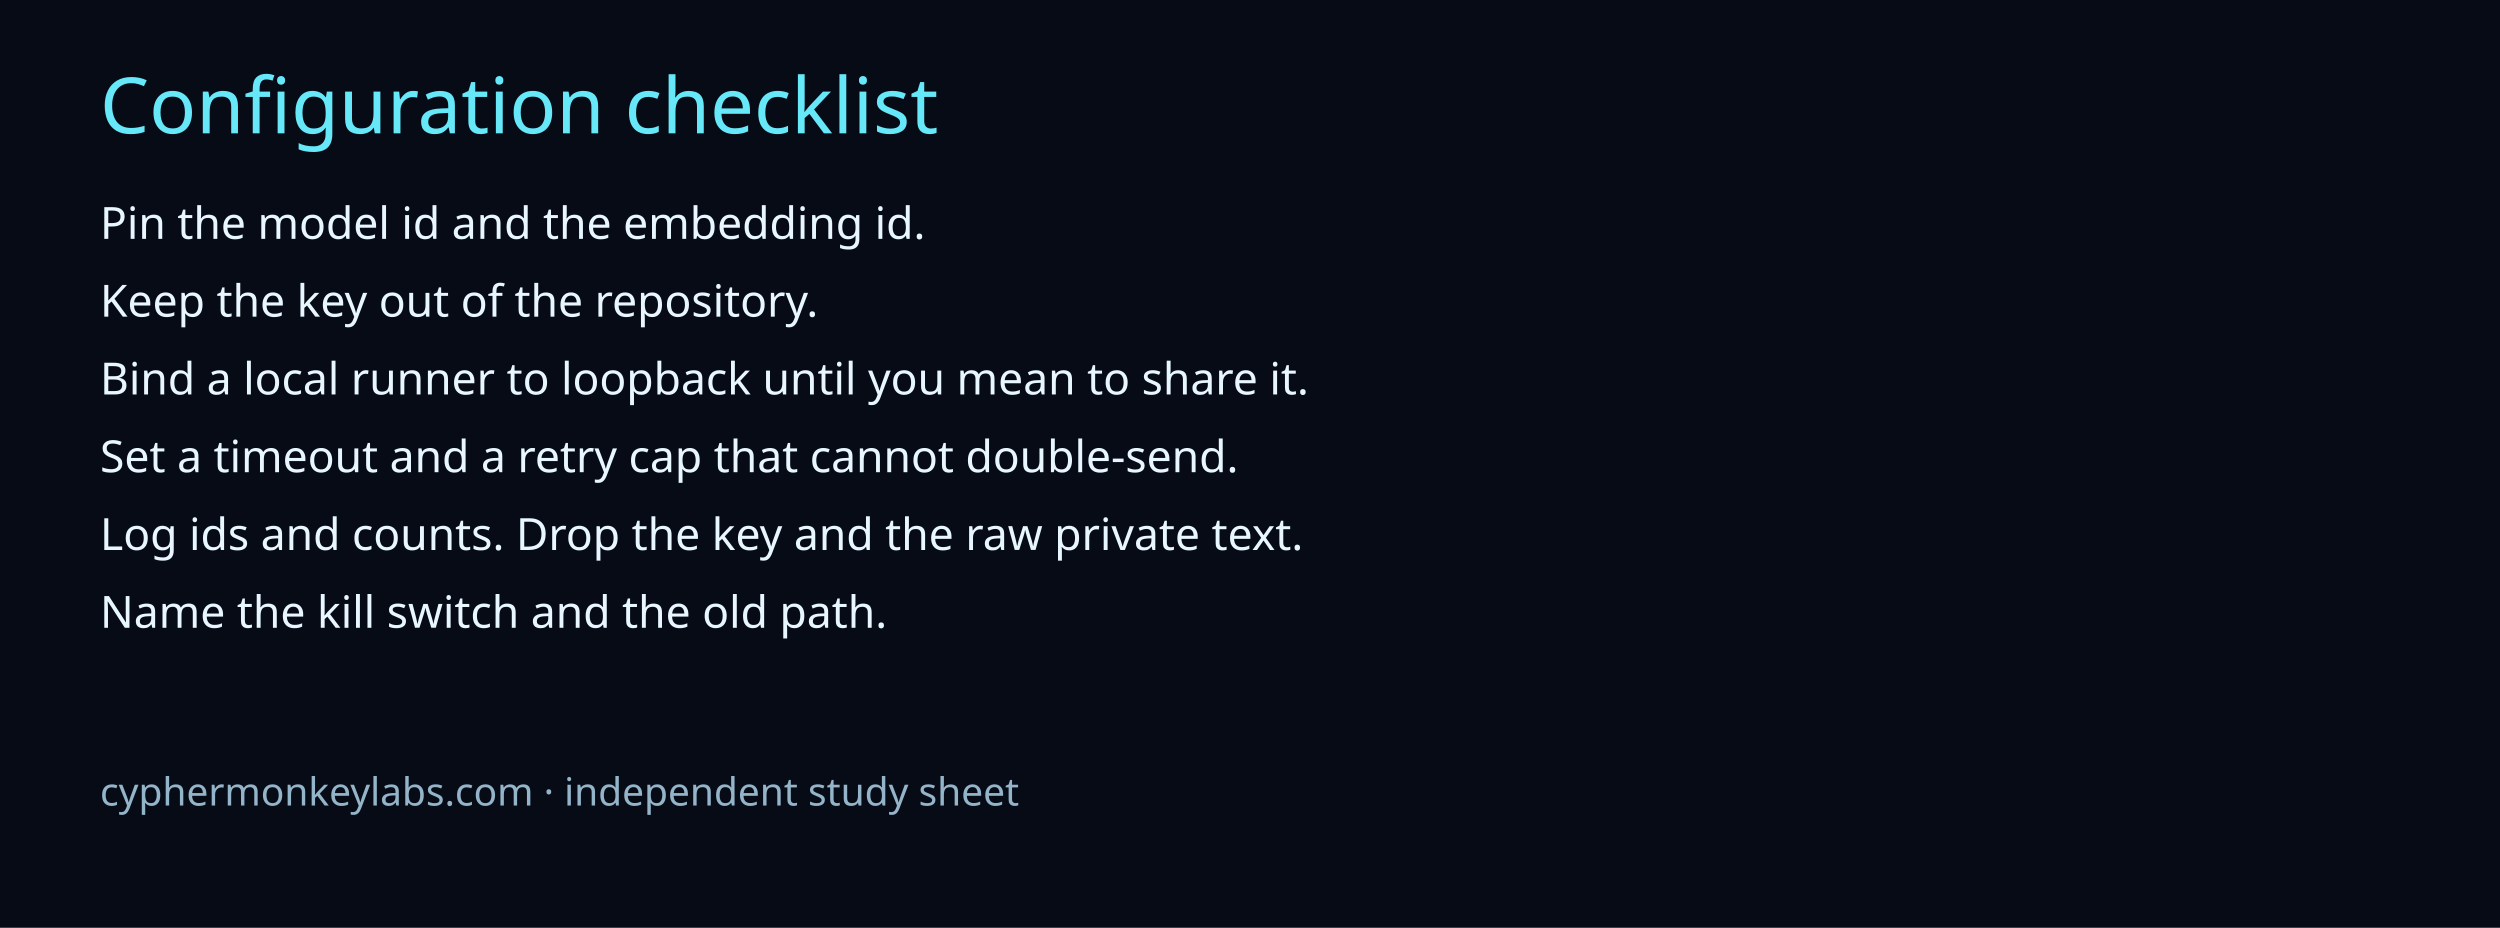
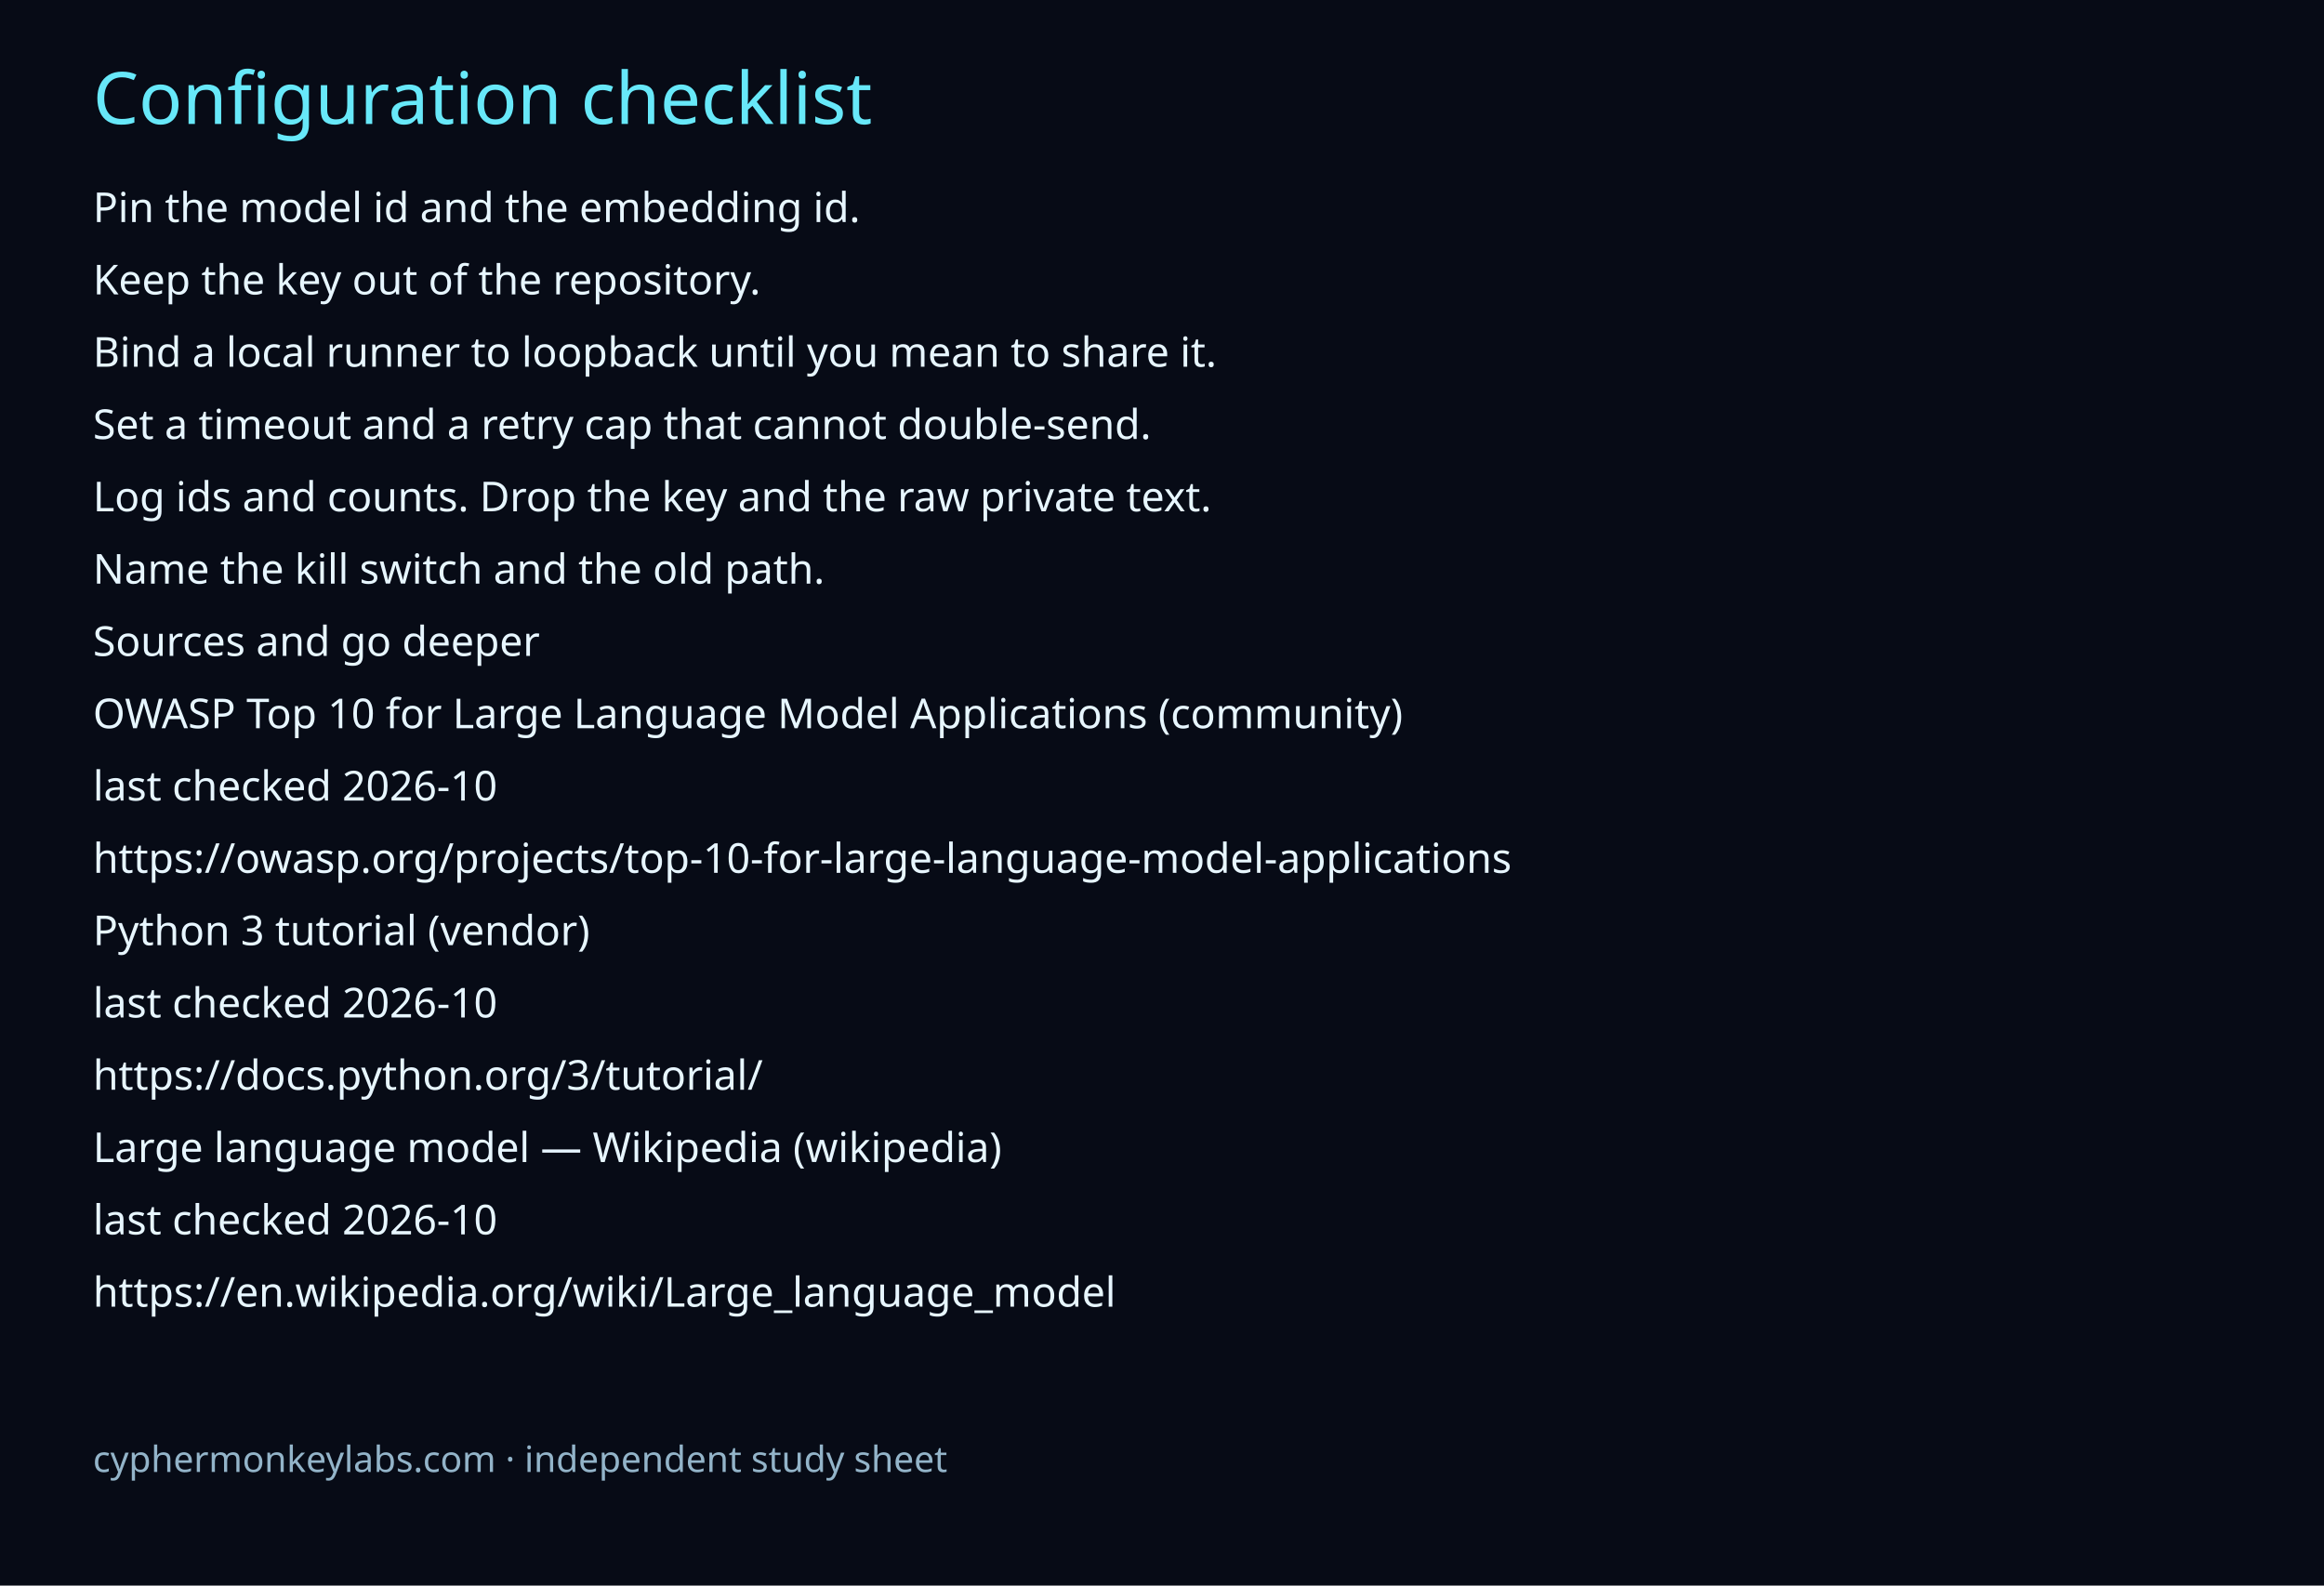
- <svg xmlns="http://www.w3.org/2000/svg" width="900" height="334" viewBox="0 0 900 334">
-   <rect width="900" height="334" fill="#070b16" />
+ <svg xmlns="http://www.w3.org/2000/svg" width="900" height="614" viewBox="0 0 900 614">
+   <rect width="900" height="614" fill="#070b16" />
  <text x="36" y="48" fill="#67e8f9" font-family="system-ui,sans-serif" font-size="28">Configuration checklist</text>
  <text x="36" y="86" fill="#e7f6ff" font-family="system-ui,sans-serif" font-size="16">Pin the model id and the embedding id.</text>
  <text x="36" y="114" fill="#e7f6ff" font-family="system-ui,sans-serif" font-size="16">Keep the key out of the repository.</text>
  <text x="36" y="142" fill="#e7f6ff" font-family="system-ui,sans-serif" font-size="16">Bind a local runner to loopback until you mean to share it.</text>
  <text x="36" y="170" fill="#e7f6ff" font-family="system-ui,sans-serif" font-size="16">Set a timeout and a retry cap that cannot double-send.</text>
  <text x="36" y="198" fill="#e7f6ff" font-family="system-ui,sans-serif" font-size="16">Log ids and counts. Drop the key and the raw private text.</text>
  <text x="36" y="226" fill="#e7f6ff" font-family="system-ui,sans-serif" font-size="16">Name the kill switch and the old path.</text>
-   <text x="36" y="290" fill="#93b4c9" font-family="system-ui,sans-serif" font-size="14">cyphermonkeylabs.com · independent study sheet</text>
+   <text x="36" y="254" fill="#e7f6ff" font-family="system-ui,sans-serif" font-size="16">Sources and go deeper</text>
+   <text x="36" y="282" fill="#e7f6ff" font-family="system-ui,sans-serif" font-size="16">OWASP Top 10 for Large Language Model Applications (community)</text>
+   <text x="36" y="310" fill="#e7f6ff" font-family="system-ui,sans-serif" font-size="16">last checked 2026-10</text>
+   <text x="36" y="338" fill="#e7f6ff" font-family="system-ui,sans-serif" font-size="16">https://owasp.org/projects/top-10-for-large-language-model-applications</text>
+   <text x="36" y="366" fill="#e7f6ff" font-family="system-ui,sans-serif" font-size="16">Python 3 tutorial (vendor)</text>
+   <text x="36" y="394" fill="#e7f6ff" font-family="system-ui,sans-serif" font-size="16">last checked 2026-10</text>
+   <text x="36" y="422" fill="#e7f6ff" font-family="system-ui,sans-serif" font-size="16">https://docs.python.org/3/tutorial/</text>
+   <text x="36" y="450" fill="#e7f6ff" font-family="system-ui,sans-serif" font-size="16">Large language model — Wikipedia (wikipedia)</text>
+   <text x="36" y="478" fill="#e7f6ff" font-family="system-ui,sans-serif" font-size="16">last checked 2026-10</text>
+   <text x="36" y="506" fill="#e7f6ff" font-family="system-ui,sans-serif" font-size="16">https://en.wikipedia.org/wiki/Large_language_model</text>
+   <text x="36" y="570" fill="#93b4c9" font-family="system-ui,sans-serif" font-size="14">cyphermonkeylabs.com · independent study sheet</text>
</svg>
